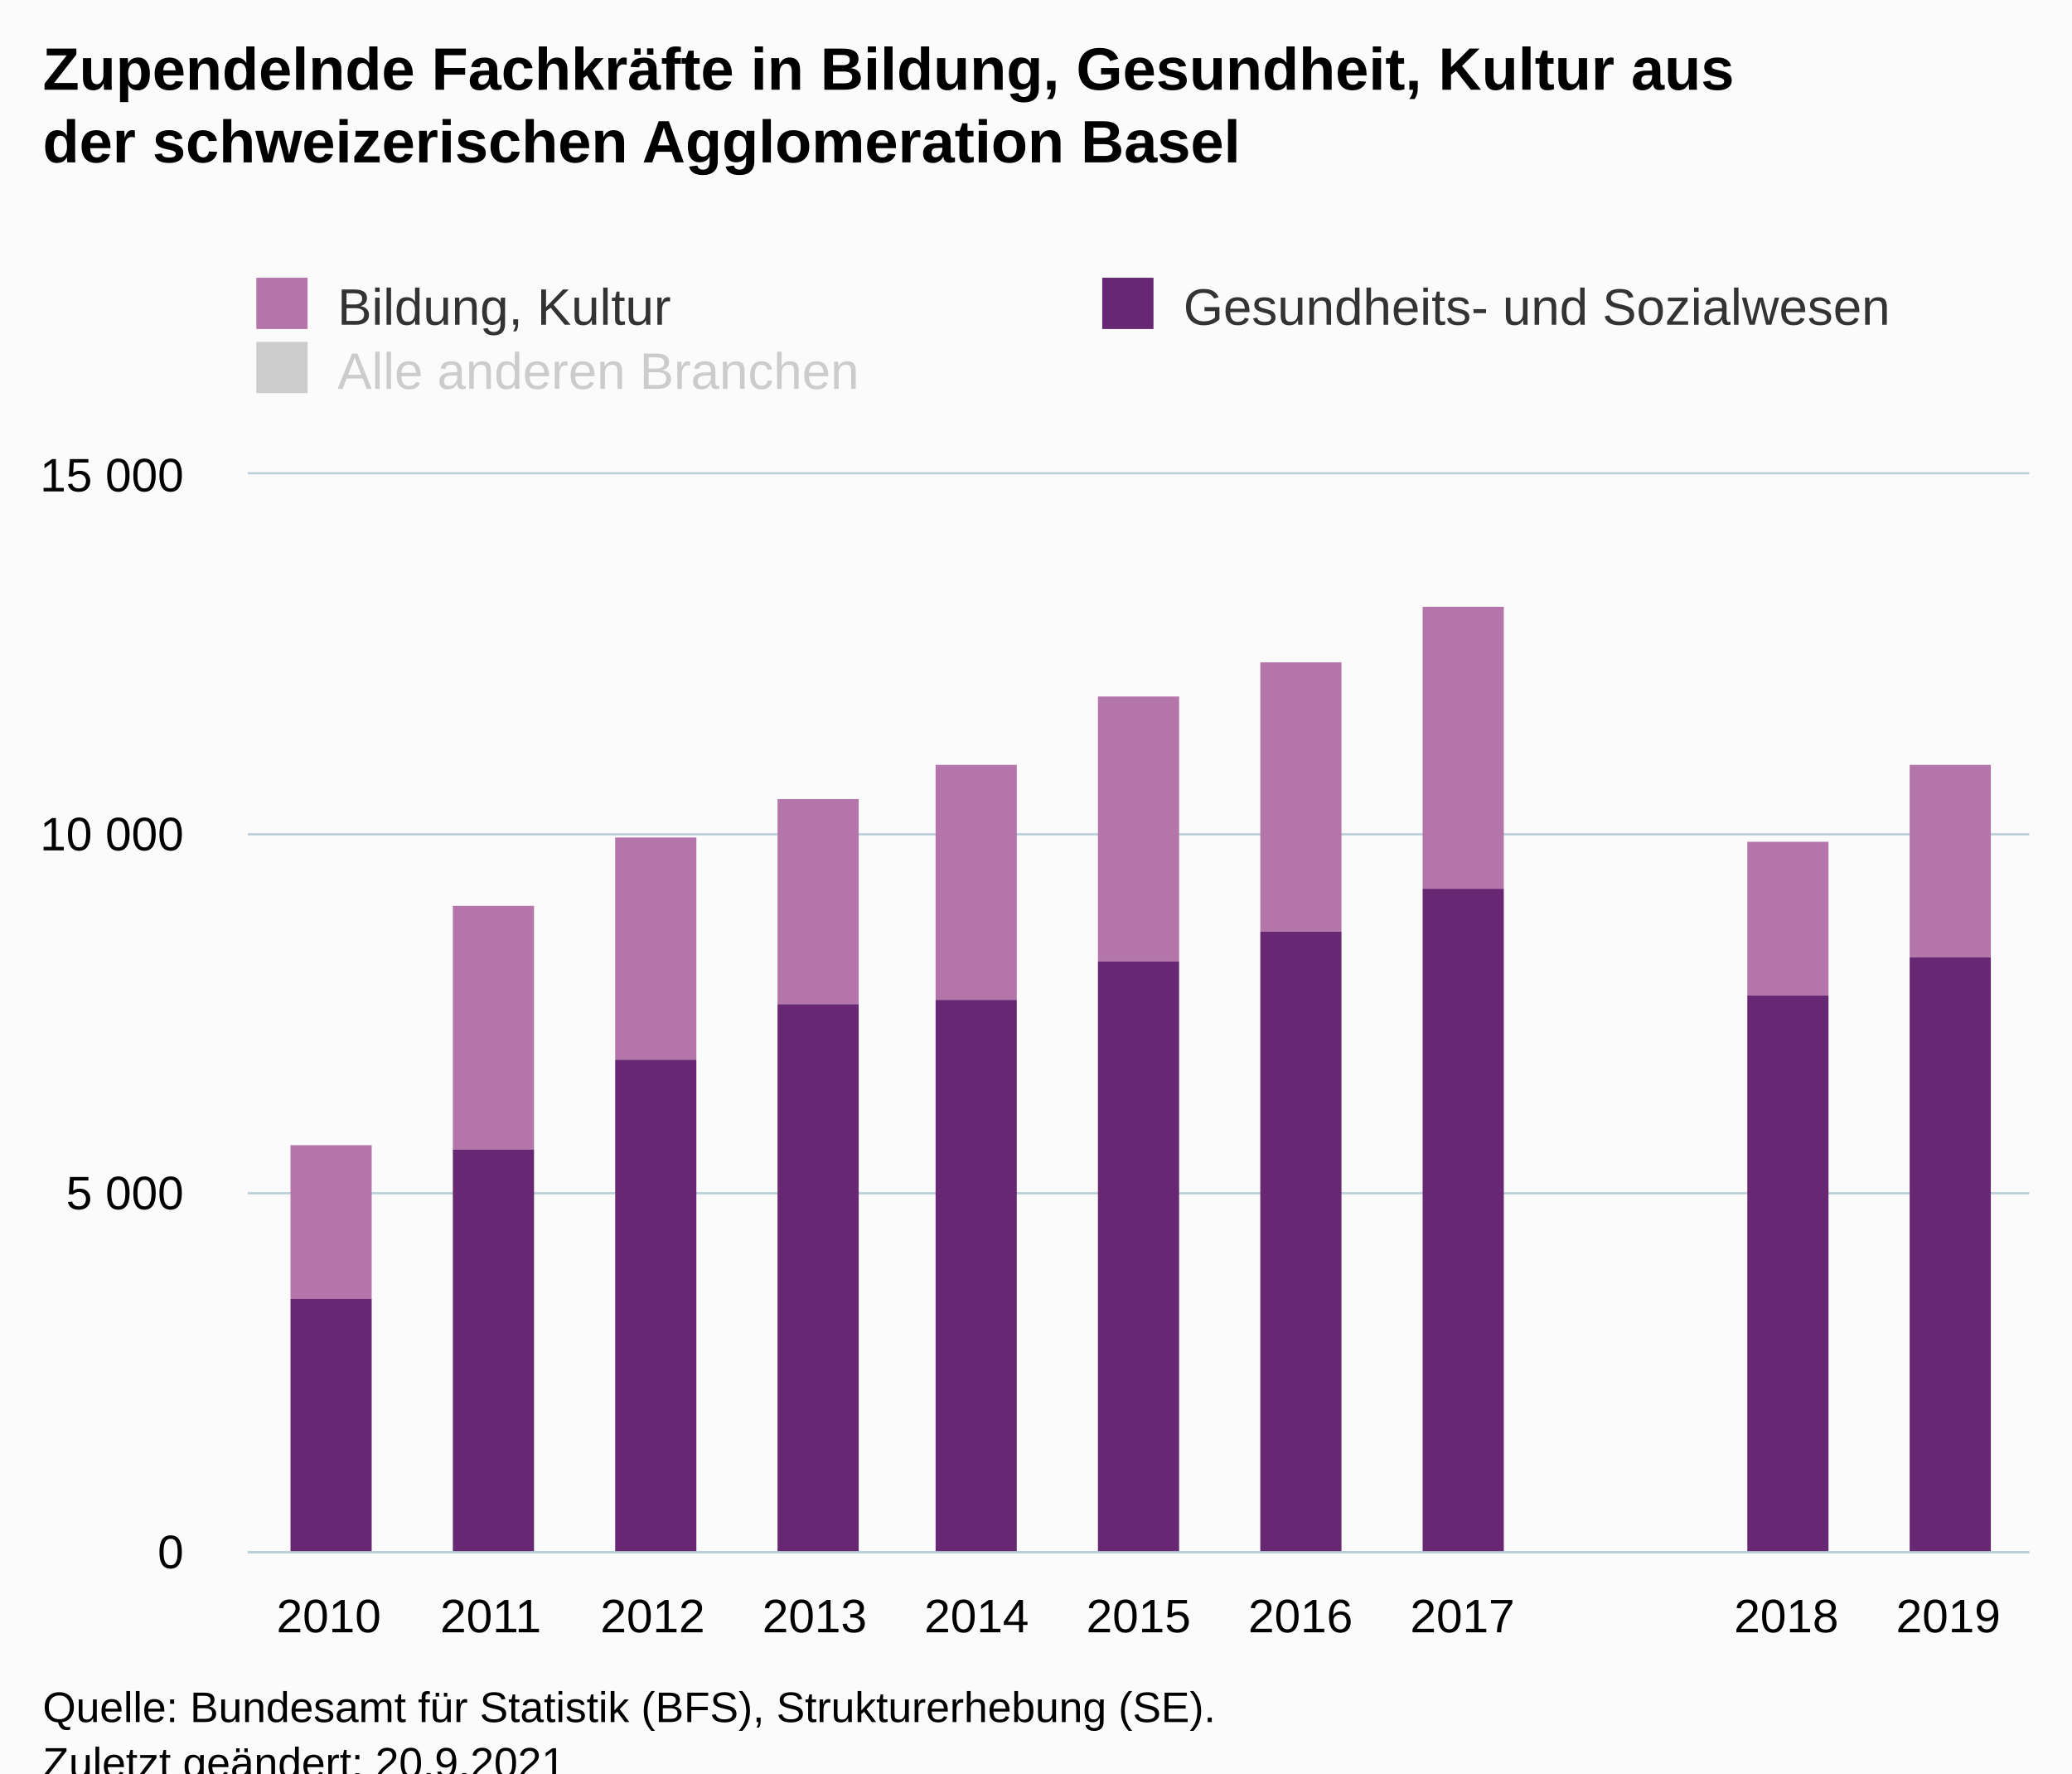
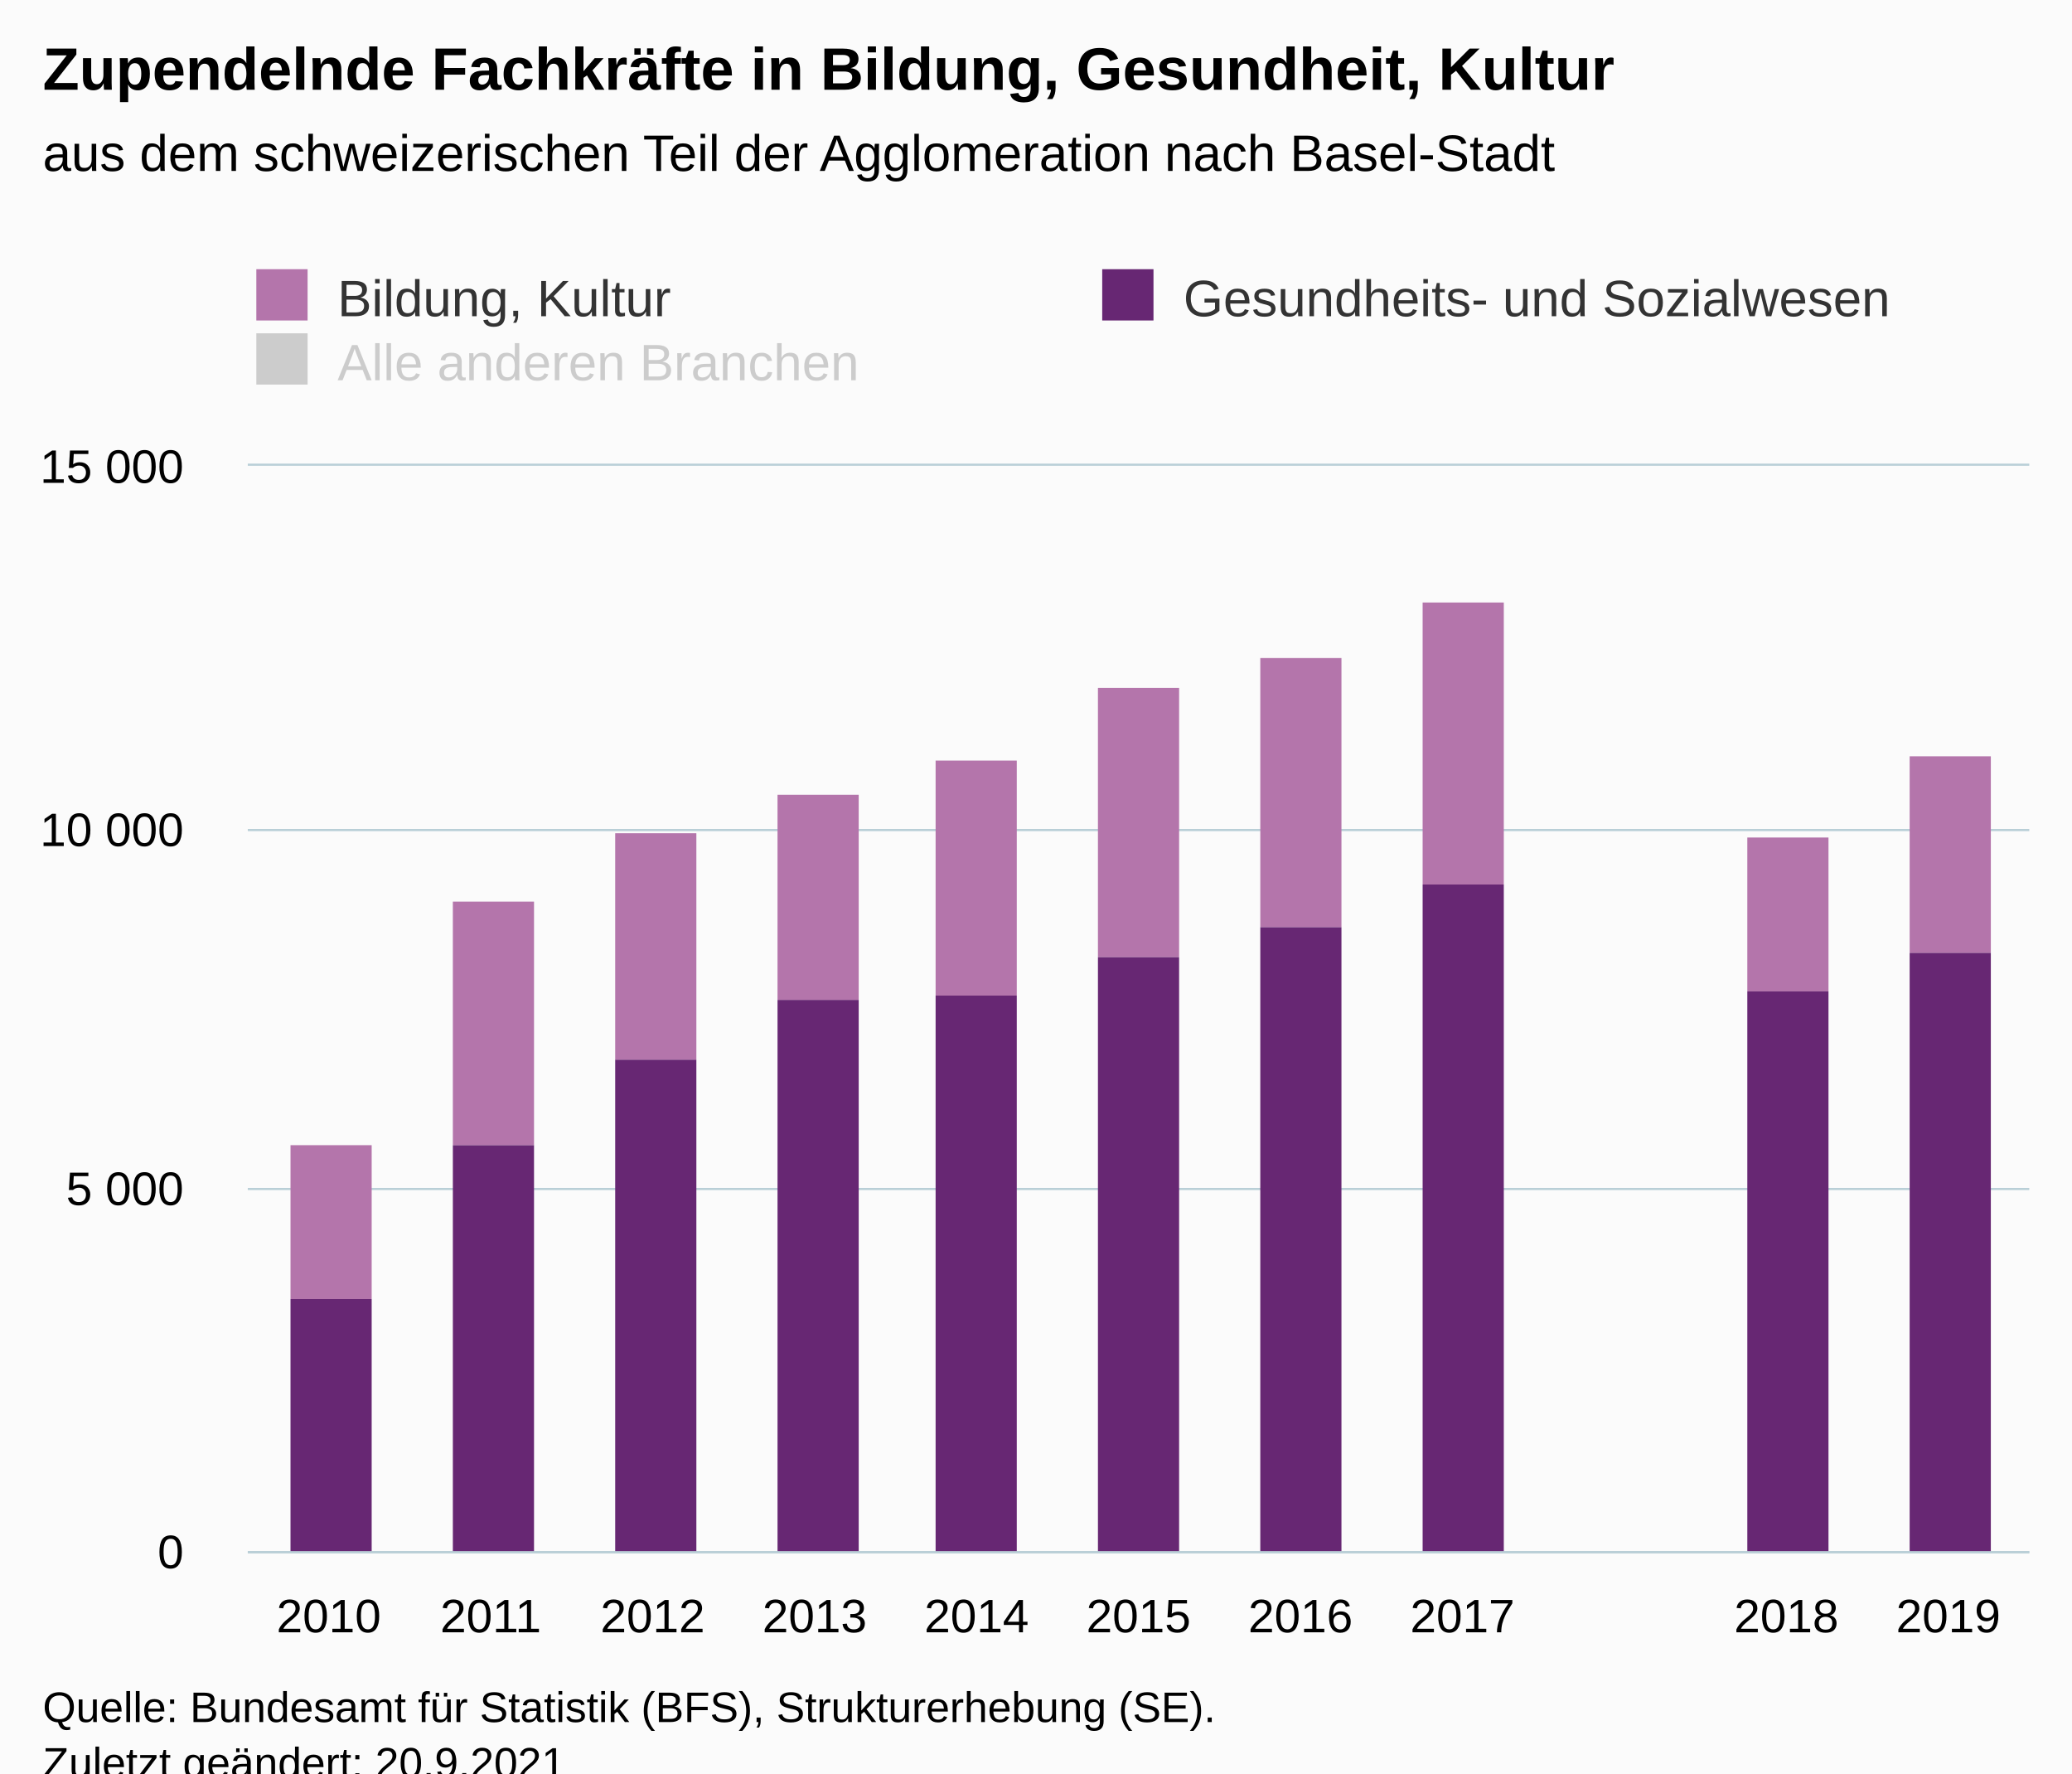
<svg xmlns="http://www.w3.org/2000/svg" version="1.1" class="highcharts-root" style="font-family:Arial;font-size:12px;" viewBox="0 0 485 415">
  <defs>
-     <clipPath id="highcharts-7964lux-40-">
-       <rect x="0" y="0" width="417" height="252" fill="none" />
+     <clipPath id="highcharts-ajwe3na-40-">
+       <rect x="0" y="0" width="417" height="254" fill="none" />
    </clipPath>
-     <clipPath id="highcharts-7964lux-52-">
-       <rect x="0" y="0" width="417" height="252" fill="none" />
+     <clipPath id="highcharts-ajwe3na-52-">
+       <rect x="0" y="0" width="417" height="254" fill="none" />
    </clipPath>
-     <clipPath id="highcharts-7964lux-75-">
-       <rect x="58" y="111" width="417" height="252" fill="none" />
+     <clipPath id="highcharts-ajwe3na-75-">
+       <rect x="58" y="109" width="417" height="254" fill="none" />
    </clipPath>
  </defs>
  <rect fill="#fbfbfb" class="highcharts-background" x="0" y="0" width="485" height="428" rx="0" ry="0" />
-   <rect fill="none" class="highcharts-plot-background" x="58" y="111" width="417" height="252" />
+   <rect fill="none" class="highcharts-plot-background" x="58" y="109" width="417" height="254" />
  <g class="highcharts-pane-group" data-z-index="0" />
  <g class="highcharts-grid highcharts-xaxis-grid" data-z-index="1">
-     <path fill="none" data-z-index="1" class="highcharts-grid-line" d="M 95.5 111 L 95.5 363" opacity="1" />
-     <path fill="none" data-z-index="1" class="highcharts-grid-line" d="M 133.5 111 L 133.5 363" opacity="1" />
-     <path fill="none" data-z-index="1" class="highcharts-grid-line" d="M 171.5 111 L 171.5 363" opacity="1" />
-     <path fill="none" data-z-index="1" class="highcharts-grid-line" d="M 209.5 111 L 209.5 363" opacity="1" />
-     <path fill="none" data-z-index="1" class="highcharts-grid-line" d="M 247.5 111 L 247.5 363" opacity="1" />
-     <path fill="none" data-z-index="1" class="highcharts-grid-line" d="M 284.5 111 L 284.5 363" opacity="1" />
-     <path fill="none" data-z-index="1" class="highcharts-grid-line" d="M 322.5 111 L 322.5 363" opacity="1" />
-     <path fill="none" data-z-index="1" class="highcharts-grid-line" d="M 360.5 111 L 360.5 363" opacity="1" />
-     <path fill="none" data-z-index="1" class="highcharts-grid-line" d="M 398.5 111 L 398.5 363" opacity="1" />
-     <path fill="none" data-z-index="1" class="highcharts-grid-line" d="M 436.5 111 L 436.5 363" opacity="1" />
-     <path fill="none" data-z-index="1" class="highcharts-grid-line" d="M 474.5 111 L 474.5 363" opacity="1" />
-     <path fill="none" data-z-index="1" class="highcharts-grid-line" d="M 57.5 111 L 57.5 363" opacity="1" />
+     <path fill="none" data-z-index="1" class="highcharts-grid-line" d="M 95.5 109 L 95.5 363" opacity="1" />
+     <path fill="none" data-z-index="1" class="highcharts-grid-line" d="M 133.5 109 L 133.5 363" opacity="1" />
+     <path fill="none" data-z-index="1" class="highcharts-grid-line" d="M 171.5 109 L 171.5 363" opacity="1" />
+     <path fill="none" data-z-index="1" class="highcharts-grid-line" d="M 209.5 109 L 209.5 363" opacity="1" />
+     <path fill="none" data-z-index="1" class="highcharts-grid-line" d="M 247.5 109 L 247.5 363" opacity="1" />
+     <path fill="none" data-z-index="1" class="highcharts-grid-line" d="M 284.5 109 L 284.5 363" opacity="1" />
+     <path fill="none" data-z-index="1" class="highcharts-grid-line" d="M 322.5 109 L 322.5 363" opacity="1" />
+     <path fill="none" data-z-index="1" class="highcharts-grid-line" d="M 360.5 109 L 360.5 363" opacity="1" />
+     <path fill="none" data-z-index="1" class="highcharts-grid-line" d="M 398.5 109 L 398.5 363" opacity="1" />
+     <path fill="none" data-z-index="1" class="highcharts-grid-line" d="M 436.5 109 L 436.5 363" opacity="1" />
+     <path fill="none" data-z-index="1" class="highcharts-grid-line" d="M 474.5 109 L 474.5 363" opacity="1" />
+     <path fill="none" data-z-index="1" class="highcharts-grid-line" d="M 57.5 109 L 57.5 363" opacity="1" />
  </g>
  <g class="highcharts-grid highcharts-yaxis-grid" data-z-index="1">
    <path fill="none" stroke="#B9CFD7" stroke-width="0.5" data-z-index="1" class="highcharts-grid-line" d="M 58 363.25 L 475 363.25" opacity="1" />
-     <path fill="none" stroke="#B9CFD7" stroke-width="0.5" data-z-index="1" class="highcharts-grid-line" d="M 58 279.25 L 475 279.25" opacity="1" />
-     <path fill="none" stroke="#B9CFD7" stroke-width="0.5" data-z-index="1" class="highcharts-grid-line" d="M 58 195.25 L 475 195.25" opacity="1" />
-     <path fill="none" stroke="#B9CFD7" stroke-width="0.5" data-z-index="1" class="highcharts-grid-line" d="M 58 110.75 L 475 110.75" opacity="1" />
+     <path fill="none" stroke="#B9CFD7" stroke-width="0.5" data-z-index="1" class="highcharts-grid-line" d="M 58 278.25 L 475 278.25" opacity="1" />
+     <path fill="none" stroke="#B9CFD7" stroke-width="0.5" data-z-index="1" class="highcharts-grid-line" d="M 58 194.25 L 475 194.25" opacity="1" />
+     <path fill="none" stroke="#B9CFD7" stroke-width="0.5" data-z-index="1" class="highcharts-grid-line" d="M 58 108.75 L 475 108.75" opacity="1" />
  </g>
-   <rect fill="none" class="highcharts-plot-border" data-z-index="1" x="58" y="111" width="417" height="252" />
+   <rect fill="none" class="highcharts-plot-border" data-z-index="1" x="58" y="109" width="417" height="254" />
  <g class="highcharts-axis highcharts-xaxis" data-z-index="2">
    <path fill="none" class="highcharts-axis-line" stroke="#B9CFD7" stroke-width="0.5" data-z-index="7" d="M 58 363.25 L 475 363.25" />
  </g>
  <g class="highcharts-axis highcharts-yaxis" data-z-index="2">
-     <path fill="none" class="highcharts-axis-line" data-z-index="7" d="M 58 111 L 58 363" />
+     <path fill="none" class="highcharts-axis-line" data-z-index="7" d="M 58 109 L 58 363" />
  </g>
  <g class="highcharts-series-group" data-z-index="3">
-     <g class="highcharts-series highcharts-series-0 highcharts-column-series" data-z-index="0.1" opacity="1" transform="translate(58,111) scale(1 1)" clip-path="url(#highcharts-7964lux-52-)">
-       <rect x="10" y="157" width="19" height="36" fill="rgb(180,117,171)" opacity="1" class="highcharts-point" />
-       <rect x="48" y="101" width="19" height="57" fill="rgb(180,117,171)" opacity="1" class="highcharts-point" />
-       <rect x="86" y="85" width="19" height="52" fill="rgb(180,117,171)" opacity="1" class="highcharts-point" />
-       <rect x="124" y="76" width="19" height="48" fill="rgb(180,117,171)" opacity="1" class="highcharts-point" />
-       <rect x="161" y="68" width="19" height="55" fill="rgb(180,117,171)" opacity="1" class="highcharts-point" />
-       <rect x="199" y="52" width="19" height="62" fill="rgb(180,117,171)" opacity="1" class="highcharts-point" />
-       <rect x="237" y="44" width="19" height="63" fill="rgb(180,117,171)" opacity="1" class="highcharts-point" />
-       <rect x="275" y="31" width="19" height="66" fill="rgb(180,117,171)" opacity="1" class="highcharts-point" />
-       <rect x="351" y="86" width="19" height="36" fill="rgb(180,117,171)" opacity="1" class="highcharts-point" />
-       <rect x="389" y="68" width="19" height="45" fill="rgb(180,117,171)" opacity="1" class="highcharts-point" />
+     <g class="highcharts-series highcharts-series-0 highcharts-column-series" data-z-index="0.1" opacity="1" transform="translate(58,109) scale(1 1)" clip-path="url(#highcharts-ajwe3na-52-)">
+       <rect x="10" y="159" width="19" height="36" fill="rgb(180,117,171)" opacity="1" class="highcharts-point" />
+       <rect x="48" y="102" width="19" height="57" fill="rgb(180,117,171)" opacity="1" class="highcharts-point" />
+       <rect x="86" y="86" width="19" height="53" fill="rgb(180,117,171)" opacity="1" class="highcharts-point" />
+       <rect x="124" y="77" width="19" height="48" fill="rgb(180,117,171)" opacity="1" class="highcharts-point" />
+       <rect x="161" y="69" width="19" height="55" fill="rgb(180,117,171)" opacity="1" class="highcharts-point" />
+       <rect x="199" y="52" width="19" height="63" fill="rgb(180,117,171)" opacity="1" class="highcharts-point" />
+       <rect x="237" y="45" width="19" height="63" fill="rgb(180,117,171)" opacity="1" class="highcharts-point" />
+       <rect x="275" y="32" width="19" height="66" fill="rgb(180,117,171)" opacity="1" class="highcharts-point" />
+       <rect x="351" y="87" width="19" height="36" fill="rgb(180,117,171)" opacity="1" class="highcharts-point" />
+       <rect x="389" y="68" width="19" height="46" fill="rgb(180,117,171)" opacity="1" class="highcharts-point" />
    </g>
-     <g class="highcharts-markers highcharts-series-0 highcharts-column-series" data-z-index="0.1" opacity="1" transform="translate(58,111) scale(1 1)" clip-path="none" />
-     <g class="highcharts-series highcharts-series-1 highcharts-column-series" data-z-index="0.1" opacity="1" transform="translate(58,111) scale(1 1)" clip-path="url(#highcharts-7964lux-52-)">
-       <rect x="10" y="193" width="19" height="60" fill="rgb(103,39,115)" opacity="1" class="highcharts-point" />
-       <rect x="48" y="158" width="19" height="95" fill="rgb(103,39,115)" opacity="1" class="highcharts-point" />
-       <rect x="86" y="137" width="19" height="116" fill="rgb(103,39,115)" opacity="1" class="highcharts-point" />
-       <rect x="124" y="124" width="19" height="129" fill="rgb(103,39,115)" opacity="1" class="highcharts-point" />
-       <rect x="161" y="123" width="19" height="130" fill="rgb(103,39,115)" opacity="1" class="highcharts-point" />
-       <rect x="199" y="114" width="19" height="139" fill="rgb(103,39,115)" opacity="1" class="highcharts-point" />
-       <rect x="237" y="107" width="19" height="146" fill="rgb(103,39,115)" opacity="1" class="highcharts-point" />
-       <rect x="275" y="97" width="19" height="156" fill="rgb(103,39,115)" opacity="1" class="highcharts-point" />
-       <rect x="351" y="122" width="19" height="131" fill="rgb(103,39,115)" opacity="1" class="highcharts-point" />
-       <rect x="389" y="113" width="19" height="140" fill="rgb(103,39,115)" opacity="1" class="highcharts-point" />
+     <g class="highcharts-markers highcharts-series-0 highcharts-column-series" data-z-index="0.1" opacity="1" transform="translate(58,109) scale(1 1)" clip-path="none" />
+     <g class="highcharts-series highcharts-series-1 highcharts-column-series" data-z-index="0.1" opacity="1" transform="translate(58,109) scale(1 1)" clip-path="url(#highcharts-ajwe3na-52-)">
+       <rect x="10" y="195" width="19" height="60" fill="rgb(103,39,115)" opacity="1" class="highcharts-point" />
+       <rect x="48" y="159" width="19" height="96" fill="rgb(103,39,115)" opacity="1" class="highcharts-point" />
+       <rect x="86" y="139" width="19" height="116" fill="rgb(103,39,115)" opacity="1" class="highcharts-point" />
+       <rect x="124" y="125" width="19" height="130" fill="rgb(103,39,115)" opacity="1" class="highcharts-point" />
+       <rect x="161" y="124" width="19" height="131" fill="rgb(103,39,115)" opacity="1" class="highcharts-point" />
+       <rect x="199" y="115" width="19" height="140" fill="rgb(103,39,115)" opacity="1" class="highcharts-point" />
+       <rect x="237" y="108" width="19" height="147" fill="rgb(103,39,115)" opacity="1" class="highcharts-point" />
+       <rect x="275" y="98" width="19" height="157" fill="rgb(103,39,115)" opacity="1" class="highcharts-point" />
+       <rect x="351" y="123" width="19" height="132" fill="rgb(103,39,115)" opacity="1" class="highcharts-point" />
+       <rect x="389" y="114" width="19" height="141" fill="rgb(103,39,115)" opacity="1" class="highcharts-point" />
    </g>
-     <g class="highcharts-markers highcharts-series-1 highcharts-column-series" data-z-index="0.1" opacity="1" transform="translate(58,111) scale(1 1)" clip-path="none" />
-     <g class="highcharts-series highcharts-series-2 highcharts-column-series" visibility="hidden" data-z-index="0.1" opacity="1" transform="translate(58,111) scale(1 1)" clip-path="url(#highcharts-7964lux-52-)" />
-     <g class="highcharts-markers highcharts-series-2 highcharts-column-series" visibility="hidden" data-z-index="0.1" opacity="1" transform="translate(58,111) scale(1 1)" clip-path="none" />
+     <g class="highcharts-markers highcharts-series-1 highcharts-column-series" data-z-index="0.1" opacity="1" transform="translate(58,109) scale(1 1)" clip-path="none" />
+     <g class="highcharts-series highcharts-series-2 highcharts-column-series" visibility="hidden" data-z-index="0.1" opacity="1" transform="translate(58,109) scale(1 1)" clip-path="url(#highcharts-ajwe3na-52-)" />
+     <g class="highcharts-markers highcharts-series-2 highcharts-column-series" visibility="hidden" data-z-index="0.1" opacity="1" transform="translate(58,109) scale(1 1)" clip-path="none" />
  </g>
  <text x="10" text-anchor="start" class="highcharts-title" data-z-index="4" style="color:#000000;font-size:14px;font-weight:bold;fill:#000000;" y="21">
-     <tspan>Zupendelnde Fachkräfte in Bildung, Gesundheit, Kultur aus</tspan>
-     <tspan dy="17" x="10">der schweizerischen Agglomeration Basel</tspan>
+     <tspan>Zupendelnde Fachkräfte in Bildung, Gesundheit, Kultur</tspan>
  </text>
-   <text x="10" text-anchor="start" class="highcharts-subtitle" data-z-index="4" style="color:#000000;font-size:12px;font-weight:normal;fill:#000000;" y="57" />
+   <text x="10" text-anchor="start" class="highcharts-subtitle" data-z-index="4" style="color:#000000;font-size:12px;font-weight:normal;fill:#000000;" y="40">
+     <tspan>aus dem schweizerischen Teil der Agglomeration nach Basel-Stadt</tspan>
+   </text>
  <text x="10" text-anchor="start" class="highcharts-caption" data-z-index="4" style="color:#666666;fill:#666666;" y="400" />
-   <g class="highcharts-legend" data-z-index="7" transform="translate(50,58)">
+   <g class="highcharts-legend" data-z-index="7" transform="translate(50,56)">
    <rect fill="none" class="highcharts-legend-box" rx="0" ry="0" x="0" y="0" width="407" height="41" visibility="visible" />
    <g data-z-index="1">
      <g>
        <g class="highcharts-legend-item highcharts-column-series highcharts-color-undefined highcharts-series-0" data-z-index="1" transform="translate(8,3)">
          <text x="21" style="color:#333333;cursor:pointer;font-size:12px;font-weight:normal;fill:#333333;" text-anchor="start" data-z-index="2" y="15">
            <tspan>Bildung, Kultur</tspan>
          </text>
          <rect x="2" y="4" width="12" height="12" fill="rgb(180,117,171)" class="highcharts-point" data-z-index="3" />
        </g>
        <g class="highcharts-legend-item highcharts-column-series highcharts-color-undefined highcharts-series-1" data-z-index="1" transform="translate(206,3)">
          <text x="21" y="15" style="color:#333333;cursor:pointer;font-size:12px;font-weight:normal;fill:#333333;" text-anchor="start" data-z-index="2">
            <tspan>Gesundheits- und Sozialwesen</tspan>
          </text>
          <rect x="2" y="4" width="12" height="12" fill="rgb(103,39,115)" class="highcharts-point" data-z-index="3" />
        </g>
        <g class="highcharts-legend-item highcharts-column-series highcharts-color-undefined highcharts-series-2 highcharts-legend-item-hidden" data-z-index="1" transform="translate(8,18)">
          <text x="21" y="15" style="color:#cccccc;cursor:pointer;font-size:12px;font-weight:normal;fill:#cccccc;" text-anchor="start" data-z-index="2">
            <tspan>Alle anderen Branchen</tspan>
          </text>
          <rect x="2" y="4" width="12" height="12" fill="#cccccc" class="highcharts-point" data-z-index="3" />
        </g>
      </g>
    </g>
  </g>
  <g class="highcharts-axis-labels highcharts-xaxis-labels" data-z-index="7">
    <text x="76.955" style="color:#000000;cursor:default;font-size:11px;fill:#000000;" text-anchor="middle" transform="translate(0,0)" y="382" opacity="1">2010</text>
    <text x="114.864" style="color:#000000;cursor:default;font-size:11px;fill:#000000;" text-anchor="middle" transform="translate(0,0)" y="382" opacity="1">2011</text>
    <text x="152.773" style="color:#000000;cursor:default;font-size:11px;fill:#000000;" text-anchor="middle" transform="translate(0,0)" y="382" opacity="1">2012</text>
    <text x="190.682" style="color:#000000;cursor:default;font-size:11px;fill:#000000;" text-anchor="middle" transform="translate(0,0)" y="382" opacity="1">2013</text>
    <text x="228.591" style="color:#000000;cursor:default;font-size:11px;fill:#000000;" text-anchor="middle" transform="translate(0,0)" y="382" opacity="1">2014</text>
    <text x="266.5" style="color:#000000;cursor:default;font-size:11px;fill:#000000;" text-anchor="middle" transform="translate(0,0)" y="382" opacity="1">2015</text>
    <text x="304.409" style="color:#000000;cursor:default;font-size:11px;fill:#000000;" text-anchor="middle" transform="translate(0,0)" y="382" opacity="1">2016</text>
    <text x="342.318" style="color:#000000;cursor:default;font-size:11px;fill:#000000;" text-anchor="middle" transform="translate(0,0)" y="382" opacity="1">2017</text>
    <text x="380.227" style="color:#000000;cursor:default;font-size:11px;fill:#000000;" text-anchor="middle" transform="translate(0,0)" y="382" opacity="1" />
    <text x="418.136" style="color:#000000;cursor:default;font-size:11px;fill:#000000;" text-anchor="middle" transform="translate(0,0)" y="382" opacity="1">2018</text>
    <text x="456.045" style="color:#000000;cursor:default;font-size:11px;fill:#000000;" text-anchor="middle" transform="translate(0,0)" y="382" opacity="1">2019</text>
  </g>
  <g class="highcharts-axis-labels highcharts-yaxis-labels" data-z-index="7">
    <text x="43" style="color:#000000;cursor:default;font-size:11px;fill:#000000;" text-anchor="end" transform="translate(0,0)" y="367" opacity="1">0</text>
-     <text x="43" style="color:#000000;cursor:default;font-size:11px;fill:#000000;" text-anchor="end" transform="translate(0,0)" y="283" opacity="1">
+     <text x="43" style="color:#000000;cursor:default;font-size:11px;fill:#000000;" text-anchor="end" transform="translate(0,0)" y="282" opacity="1">
      <tspan>5 000</tspan>
    </text>
-     <text x="43" style="color:#000000;cursor:default;font-size:11px;fill:#000000;" text-anchor="end" transform="translate(0,0)" y="199" opacity="1">
+     <text x="43" style="color:#000000;cursor:default;font-size:11px;fill:#000000;" text-anchor="end" transform="translate(0,0)" y="198" opacity="1">
      <tspan>10 000</tspan>
    </text>
-     <text x="43" style="color:#000000;cursor:default;font-size:11px;fill:#000000;" text-anchor="end" transform="translate(0,0)" y="115" opacity="1">
+     <text x="43" style="color:#000000;cursor:default;font-size:11px;fill:#000000;" text-anchor="end" transform="translate(0,0)" y="113" opacity="1">
      <tspan>15 000</tspan>
    </text>
  </g>
  <text x="10" class="highcharts-credits" text-anchor="start" data-z-index="8" style="cursor:default;color:#000000;font-size:10px;fill:#000000;" y="403">
    <tspan>Quelle: Bundesamt für Statistik (BFS), Strukturerhebung (SE).</tspan>
    <tspan x="10" dy="13">Zuletzt geändert: 20.9.2021</tspan>
  </text>
-   <g class="highcharts-control-points" data-z-index="99" clip-path="url(#highcharts-7964lux-75-)" />
+   <g class="highcharts-control-points" data-z-index="99" clip-path="url(#highcharts-ajwe3na-75-)" />
</svg>
